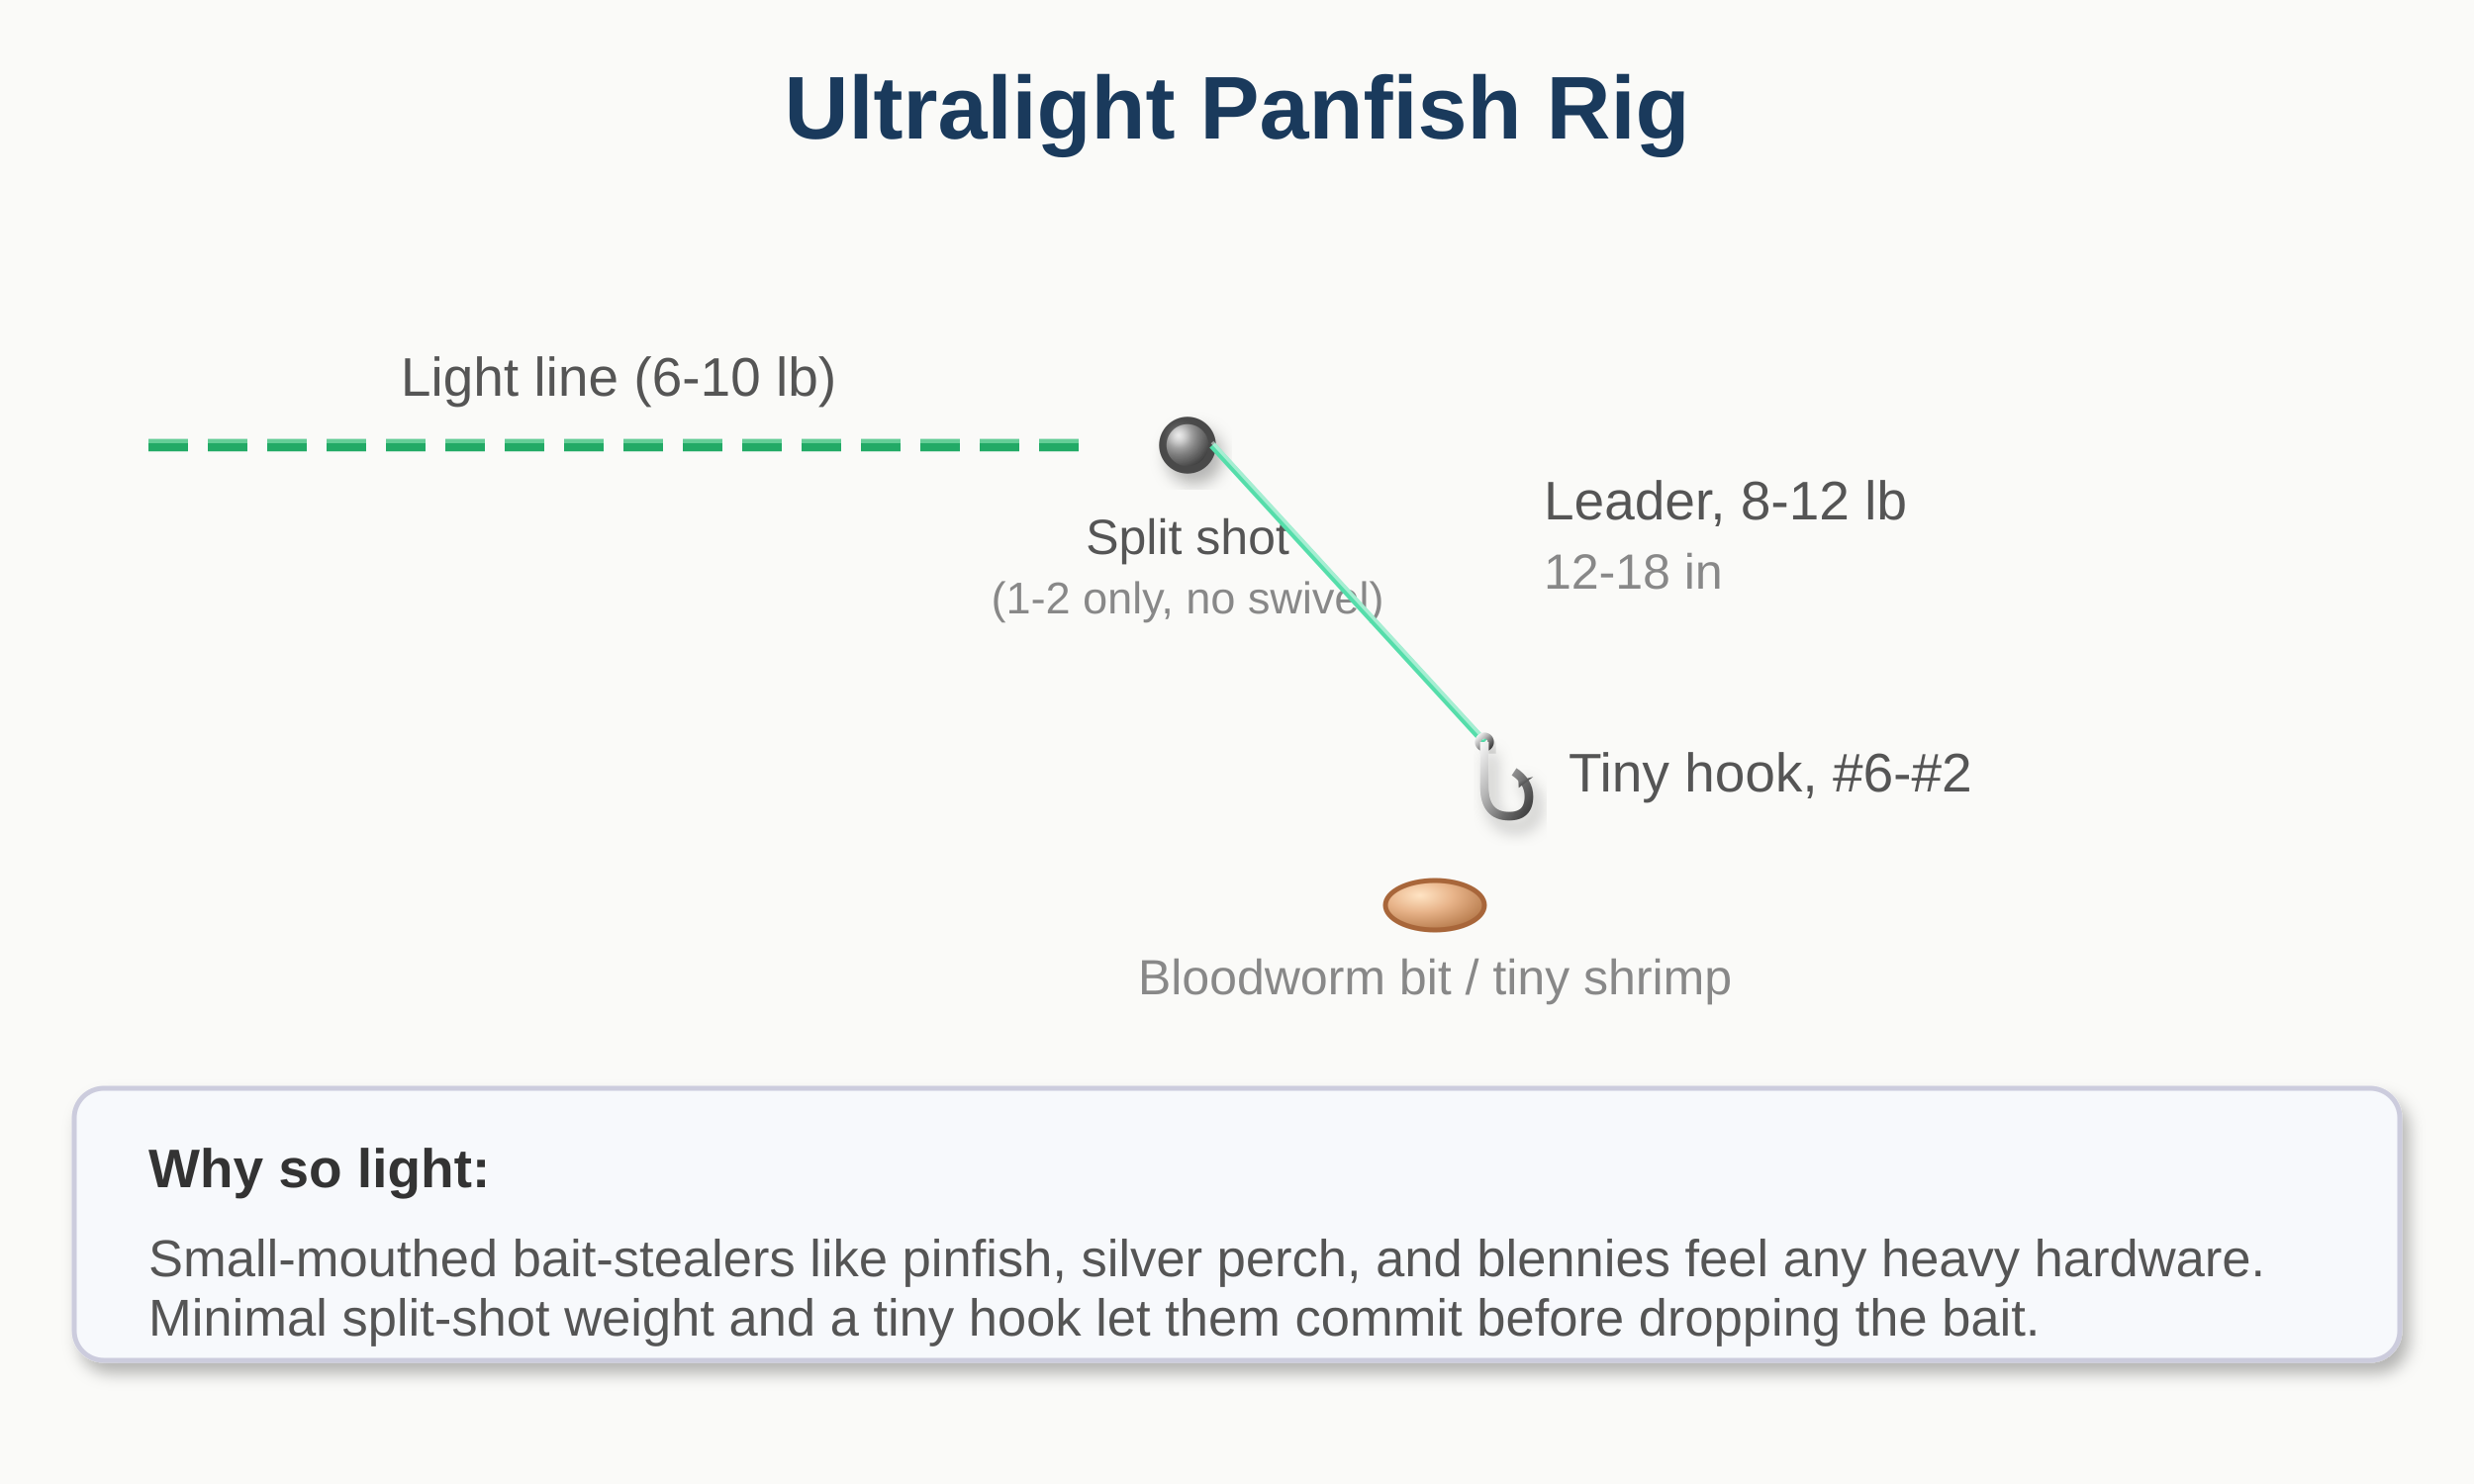
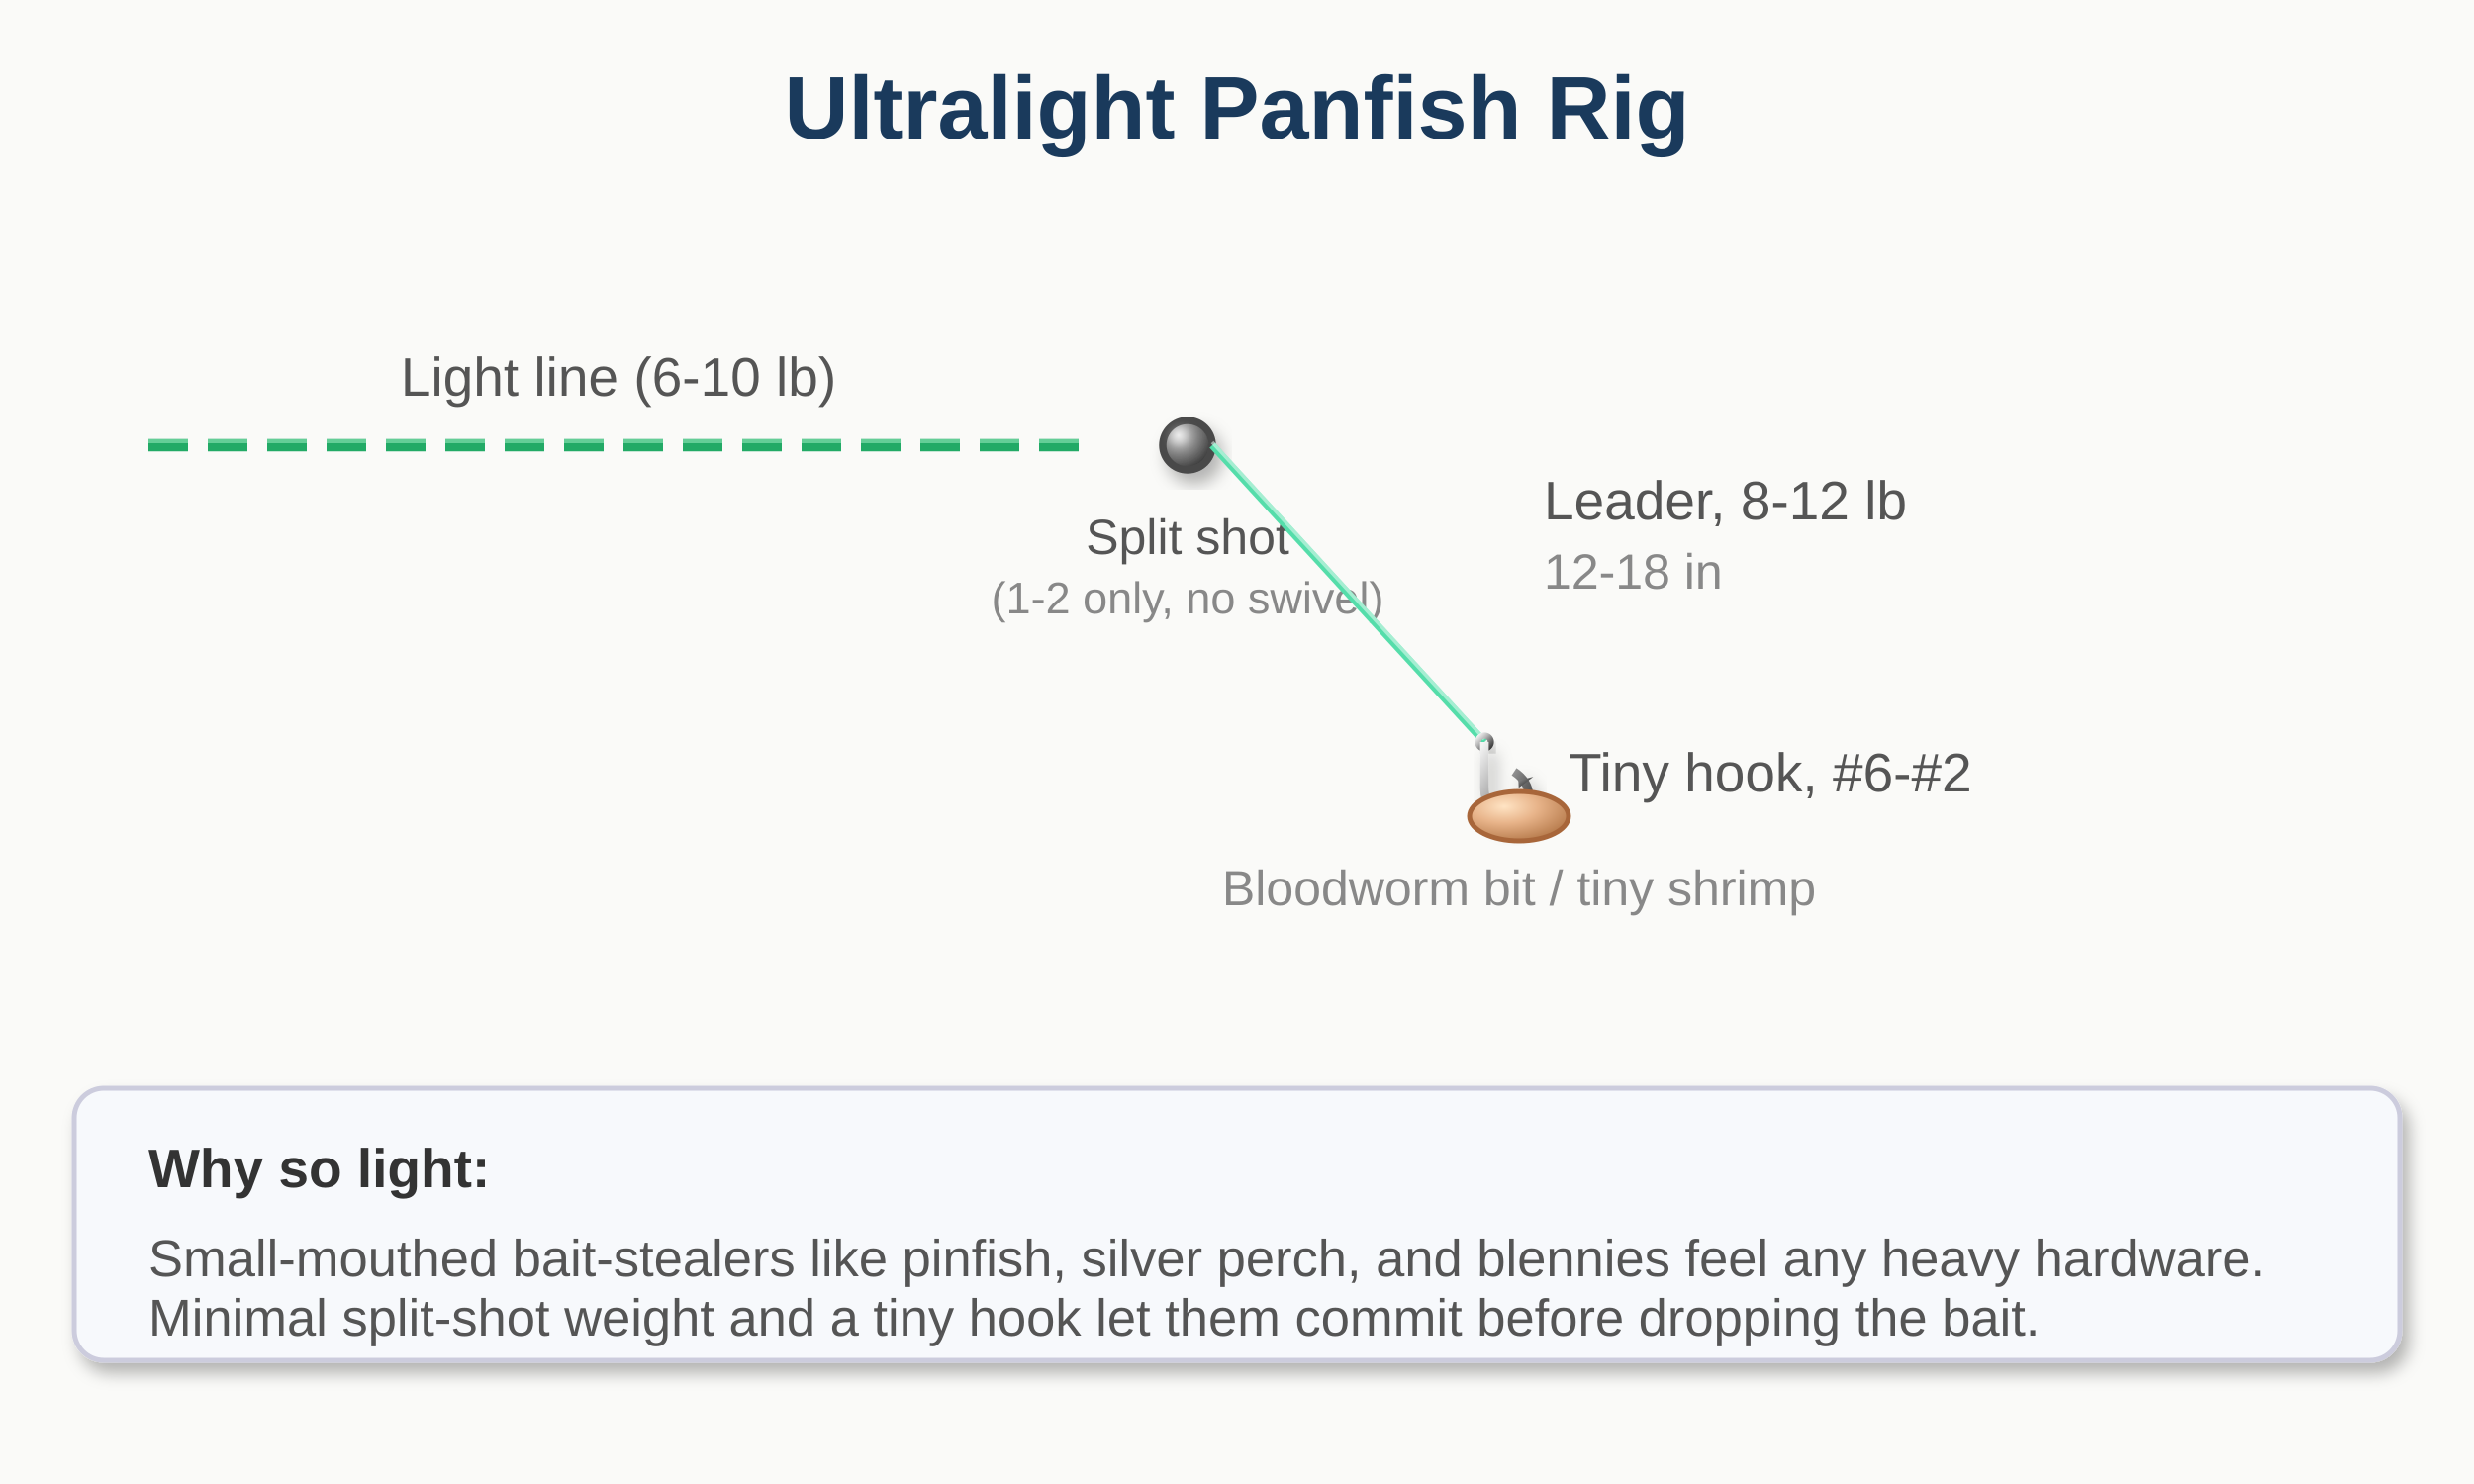
<svg xmlns="http://www.w3.org/2000/svg" viewBox="0 0 500 300" font-family="Arial, sans-serif">
  <rect x="0" y="0" width="500" height="300" fill="#FAFAF8" />
  <defs>
    <radialGradient id="baitGrad" cx="35%" cy="30%" r="75%">
      <stop offset="0%" stop-color="#ffe4c4" />
      <stop offset="45%" stop-color="#e8b48a" />
      <stop offset="100%" stop-color="#b5794a" />
    </radialGradient>
    <filter id="glossBlur" x="-60%" y="-60%" width="220%" height="220%">
      <feGaussianBlur stdDeviation="1.1" />
    </filter>
  </defs>
  <defs>
    <linearGradient id="steelGrad" x1="0%" y1="0%" x2="100%" y2="100%">
      <stop offset="0%" stop-color="#f2f2f2" />
      <stop offset="35%" stop-color="#b8b8b8" />
      <stop offset="70%" stop-color="#6e6e6e" />
      <stop offset="100%" stop-color="#3d3d3d" />
    </linearGradient>
    <linearGradient id="steelGradDark" x1="0%" y1="0%" x2="100%" y2="100%">
      <stop offset="0%" stop-color="#9a9a9a" />
      <stop offset="45%" stop-color="#5c5c5c" />
      <stop offset="100%" stop-color="#242424" />
    </linearGradient>
    <radialGradient id="leadGrad" cx="32%" cy="30%" r="75%">
      <stop offset="0%" stop-color="#e2e2e2" />
      <stop offset="35%" stop-color="#9a9a9a" />
      <stop offset="75%" stop-color="#5c5c5c" />
      <stop offset="100%" stop-color="#333333" />
    </radialGradient>
    <filter id="softShadow" x="-40%" y="-40%" width="180%" height="180%">
      <feDropShadow dx="1.4" dy="2.2" stdDeviation="1.6" flood-color="#000000" flood-opacity="0.28" />
    </filter>
  </defs>
  <text x="250" y="28" text-anchor="middle" font-size="18" font-weight="bold" fill="#1a3a5c">Ultralight Panfish Rig</text>
  <line x1="30" y1="90" x2="220" y2="90" stroke="#2a6" stroke-width="2.5" stroke-dasharray="8,4" />
  <line x1="30" y1="89.2" x2="220" y2="89.2" stroke="#8fe6b8" stroke-width="0.80" stroke-dasharray="8,4" opacity="0.6" />
  <text x="125" y="80" text-anchor="middle" font-size="11" fill="#555">Light line (6-10 lb)</text>
  <circle cx="240" cy="90" r="5" fill="url(#leadGrad)" stroke="#4a4a4a" stroke-width="1.5" filter="url(#softShadow)" />
  <ellipse cx="238.4" cy="88.2" rx="1.6" ry="1.6" fill="#ffffff" opacity="0.5" filter="url(#glossBlur)" />
  <text x="240" y="112" text-anchor="middle" font-size="10" fill="#555">Split shot</text>
  <text x="240" y="124" text-anchor="middle" font-size="9" fill="#888">(1-2 only, no swivel)</text>
  <line x1="245" y1="90" x2="300" y2="150" stroke="#5da" stroke-width="1.5" />
  <line x1="245" y1="89.4" x2="300" y2="149.4" stroke="#e8fbf3" stroke-width="0.70" opacity="0.55" />
  <text x="312" y="105" font-size="11" fill="#555">Leader, 8-12 lb</text>
  <text x="312" y="119" font-size="10" fill="#888">12-18 in</text>
  <g transform="translate(297, 150)">
    <circle cx="3" cy="0" r="1.3" fill="none" stroke="url(#steelGrad)" stroke-width="1.26" filter="url(#softShadow)" />
    <path d="M3 0 L3 9 Q3 15 8 15 Q12 15 12 11 Q12 8 9 6" fill="none" stroke="url(#steelGrad)" stroke-width="1.75" filter="url(#softShadow)" />
    <path d="M9.86 7.78 L12.88 7.03 L9.94 9.27 Z" fill="url(#steelGradDark)" />
    <text x="20" y="10" font-size="11" fill="#555">Tiny hook, #6-#2</text>
  </g>
-   <g transform="translate(280, 175)">
+   <g transform="translate(297, 157)">
    <ellipse cx="10" cy="8" rx="10" ry="5" fill="url(#baitGrad)" stroke="#a8663a" stroke-width="1" />
    <text x="10" y="26" text-anchor="middle" font-size="10" fill="#888">Bloodworm bit / tiny shrimp</text>
  </g>
  <rect x="15" y="220" width="470" height="55" rx="6" fill="#f7f9fc" stroke="#ccd" stroke-width="1" filter="url(#softShadow)" />
  <text x="30" y="240" font-size="11" fill="#333" font-weight="bold">Why so light:</text>
  <text x="30" y="258" font-size="10.5" fill="#555">Small-mouthed bait-stealers like pinfish, silver perch, and blennies feel any heavy hardware.</text>
  <text x="30" y="270" font-size="10.5" fill="#555">Minimal split-shot weight and a tiny hook let them commit before dropping the bait.</text>
</svg>
